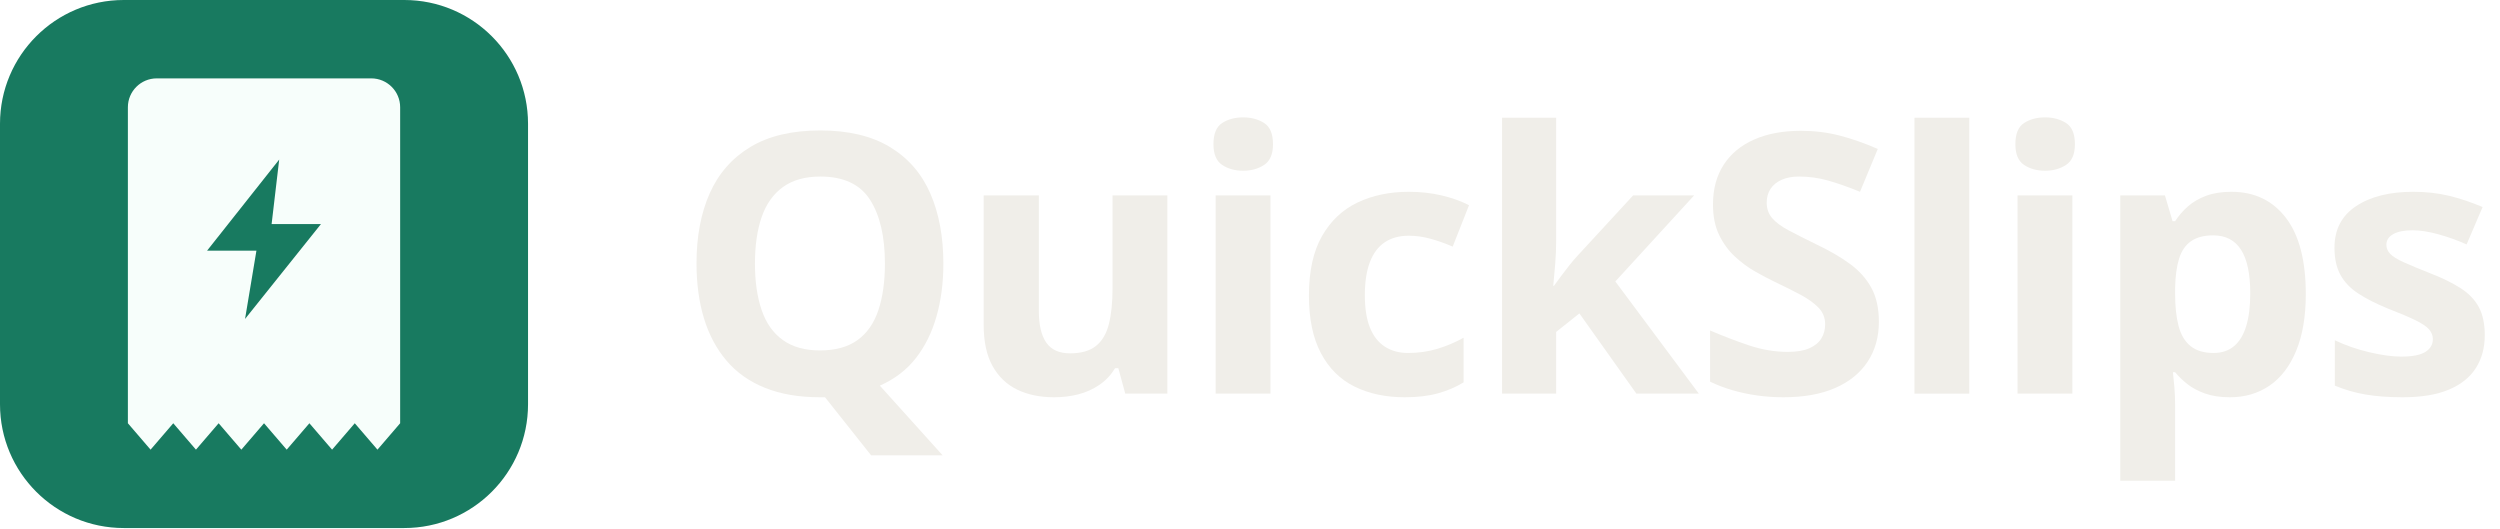
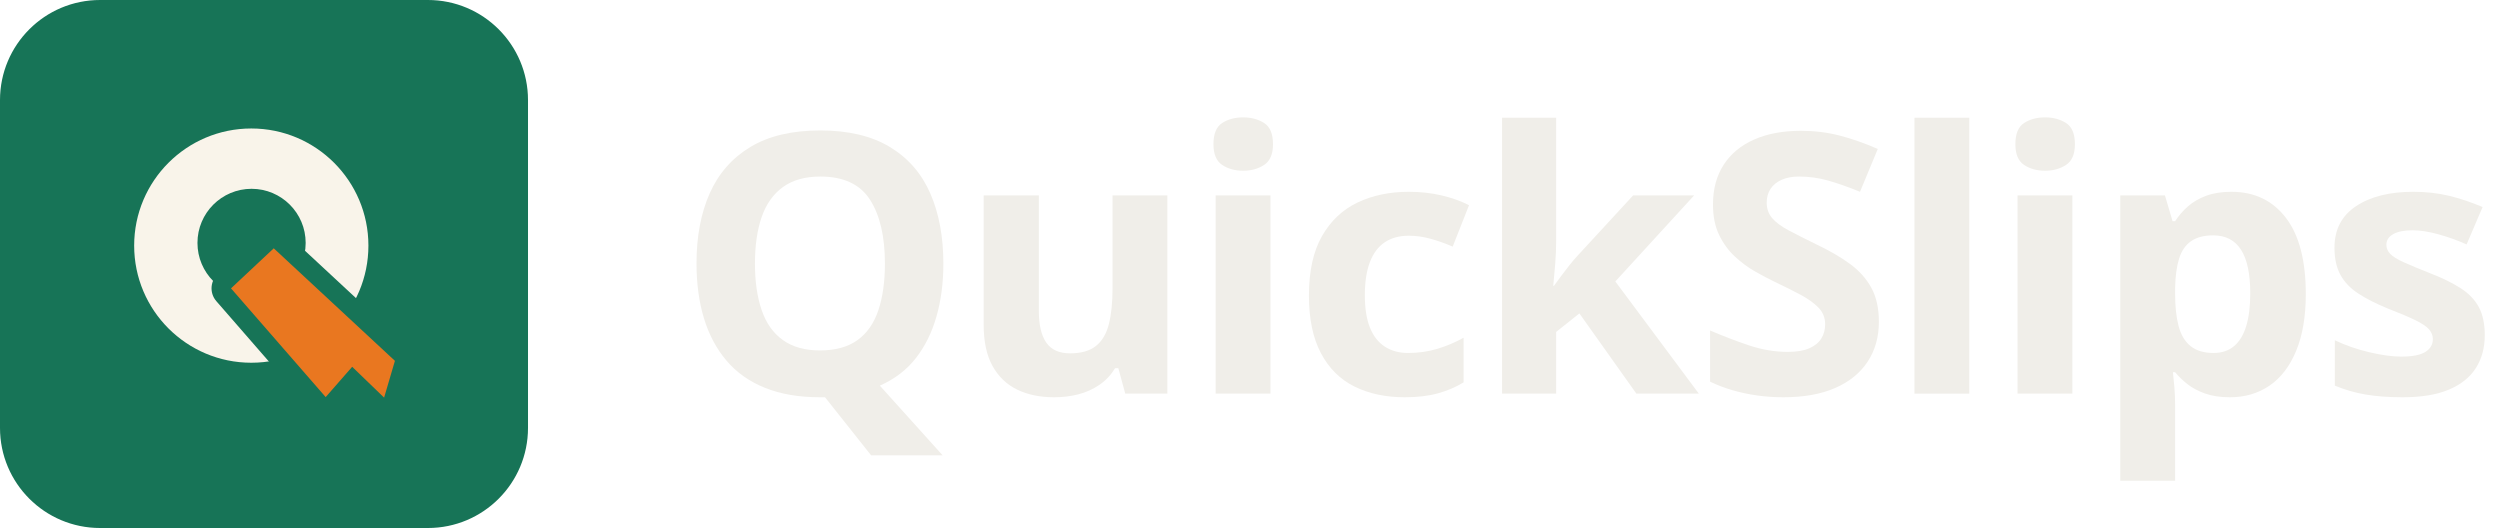
<svg xmlns="http://www.w3.org/2000/svg" xmlns:xlink="http://www.w3.org/1999/xlink" viewBox="0 0 303.01 64" width="303.01" height="64" role="img" aria-label="QuickSlips">
-   <rect width="64" height="64" rx="15" fill="#187a60" />
-   <path fill="#f7fefb" fill-rule="evenodd" d="M15.5 13A3.5 3.5 0 0 1 19 9.5H45A3.5 3.5 0 0 1 48.5 13V51.3L45.75 54.5L43 51.3L40.25 54.5L37.5 51.3L34.75 54.5L32 51.3L29.25 54.5L26.5 51.3L23.75 54.5L21 51.3L18.25 54.5L15.5 51.3ZM33.84 19.34 25.1 30.38 31.08 30.38 29.7 38.66 38.9 27.16 32.92 27.16Z" />
+   <g transform="scale(0.06557) translate(-24 -24)">
+     <rect x="24" y="24" width="976" height="976" rx="185" fill="#177457" />
+     <path fill="#f9f4ea" fill-rule="evenodd" d="M272 478a216.5 216.5 0 1 0 433 0a216.5 216.5 0 1 0-433 0ZM389 473a100 100 0 1 0 200 0a100 100 0 1 0-200 0Z" />
+     <polygon points="530,483 754,691 734,759 675,702 626,758 451,557" fill="#e97720" stroke="#177457" stroke-width="72" stroke-linejoin="round" paint-order="stroke" />
+   </g>
  <g fill="#f0eee9" transform="translate(82 47.71) scale(0.44 -0.44)">
    <use xlink:href="#gFF5279C971F063306476A83E416E90DB" x="0" y="0" />
    <use xlink:href="#gD1B1B0E6A201CBA566C82AC5BA124086" x="77.6" y="0" />
    <use xlink:href="#gDC6B905DDEC2908248B7F7183C452430" x="141.1" y="0" />
    <use xlink:href="#g8C6AEBF12D2F632C7D5E2043541347F0" x="169.5" y="0" />
    <use xlink:href="#gF4A663F72CF95995933963419186FBC2" x="219.6" y="0" />
    <use xlink:href="#g8ED4C9341F49E220200BBB10BCFA7A2" x="280.1" y="0" />
    <use xlink:href="#gAF66A7D39B338639138FEEB83DFDD159" x="333.7" y="0" />
    <use xlink:href="#gDC6B905DDEC2908248B7F7183C452430" x="362" y="0" />
    <use xlink:href="#gF68F3332E7193138EE35C60AE55D64E6" x="390.4" y="0" />
    <use xlink:href="#gC0E38ED52B1080B244C91EEFD7B05691" x="452.1" y="0" />
  </g>
  <defs>
    <symbol id="gFF5279C971F063306476A83E416E90DB" overflow="visible">
      <path d="M 0 0m 73.5 35.8q 0 -7.9 -1.9 -14.55q -1.9 -6.65 -5.7 -11.5q -3.8 -4.85 -9.9 -7.55l 17.3 -19.2h -19.7l -12.7 16q -0.3 0 -0.7 0q -0.4 0 -0.7 0q -8.7 0 -15.15 2.6q -6.45 2.6 -10.6 7.5q -4.15 4.9 -6.2 11.65q -2.05 6.75 -2.05 15.15q 0 11.1 3.65 19.3q 3.65 8.2 11.2 12.75q 7.55 4.55 19.25 4.55q 11.6 0 19.15 -4.55q 7.55 -4.55 11.15 -12.8q 3.6 -8.25 3.6 -19.35Z m -51.9 0q 0 -7.4 1.85 -12.8q 1.85 -5.4 5.85 -8.25q 4 -2.85 10.2 -2.85q 6.4 0 10.35 2.85q 3.95 2.85 5.75 8.25q 1.8 5.4 1.8 12.8q 0 11.2 -4.1 17.6q -4.1 6.4 -13.7 6.4q -6.3 0 -10.3 -2.9q -4 -2.9 -5.85 -8.25q -1.85 -5.35 -1.85 -12.85Z " />
    </symbol>
    <symbol id="gD1B1B0E6A201CBA566C82AC5BA124086" overflow="visible">
      <path d="M 0 0m 57.6 54.6v -54.6h -11.6l -1.9 7h -0.9q -1.7 -2.8 -4.35 -4.6q -2.65 -1.8 -5.8 -2.6q -3.15 -0.8 -6.65 -0.8q -5.8 0 -10.15 2.1q -4.35 2.1 -6.8 6.5q -2.45 4.4 -2.45 11.4v 35.6h 15.2v -31.8q 0 -5.8 2.05 -8.75q 2.05 -2.95 6.55 -2.95q 4.6 0 7.15 2.05q 2.55 2.05 3.55 6.05q 1 4 1 9.8v 25.6h 15.1Z " />
    </symbol>
    <symbol id="gDC6B905DDEC2908248B7F7183C452430" overflow="visible">
      <path d="M 0 0m 22.5 54.6v -54.6h -15.1v 54.6h 15.1Z m -7.5 21.5q 3.3 0 5.75 -1.55q 2.45 -1.55 2.45 -5.85q 0 -4.1 -2.45 -5.7q -2.45 -1.6 -5.75 -1.6q -3.4 0 -5.8 1.6q -2.4 1.6 -2.4 5.7q 0 4.3 2.4 5.85q 2.4 1.55 5.8 1.55Z " />
    </symbol>
    <symbol id="g8C6AEBF12D2F632C7D5E2043541347F0" overflow="visible">
      <path d="M 0 0m 31.1 -1q -7.9 0 -13.85 2.95q -5.95 2.95 -9.25 9.2q -3.3 6.25 -3.3 15.85q 0 10.1 3.6 16.4q 3.6 6.3 9.8 9.25q 6.2 2.95 14.1 2.95q 4.8 0 9.05 -1q 4.25 -1 7.55 -2.7l -4.5 -11.4q -3 1.3 -6.05 2.15q -3.05 0.85 -6.05 0.85q -3.9 0 -6.6 -1.8q -2.7 -1.8 -4.1 -5.45q -1.4 -3.65 -1.4 -9.15q 0 -5.4 1.4 -8.9q 1.4 -3.5 4.1 -5.25q 2.7 -1.75 6.4 -1.75q 4.3 0 8.1 1.15q 3.8 1.15 7.2 3.05v -12.3q -3.1 -1.9 -7 -3q -3.9 -1.1 -9.2 -1.1Z " />
    </symbol>
    <symbol id="gF4A663F72CF95995933963419186FBC2" overflow="visible">
      <path d="M 0 0m 22.7 42q 0 -3.1 -0.25 -6.15q -0.25 -3.05 -0.55 -6.15h 0.2q 1 1.4 2.05 2.8q 1.05 1.4 2.15 2.8q 1.1 1.4 2.3 2.7l 15.3 16.6h 16.8l -21.7 -23.7l 23 -30.9h -17.2l -15.7 22.1l -6.4 -5.1v -17h -14.9v 76h 14.9v -34Z " />
    </symbol>
    <symbol id="g8ED4C9341F49E220200BBB10BCFA7A2" overflow="visible">
      <path d="M 0 0m 51.1 19.8q 0 -6.3 -3.1 -11q -3.1 -4.7 -8.95 -7.25q -5.85 -2.55 -14.25 -2.55q -3.7 0 -7.25 0.5q -3.55 0.5 -6.8 1.45q -3.25 0.95 -6.15 2.35v 14.1q 5.1 -2.2 10.55 -4.05q 5.45 -1.85 10.85 -1.85q 3.7 0 5.95 1q 2.25 1 3.3 2.7q 1.05 1.7 1.05 3.9q 0 2.7 -1.85 4.6q -1.85 1.9 -4.95 3.55q -3.1 1.65 -7.1 3.55q -2.5 1.2 -5.4 2.85q -2.9 1.65 -5.55 4.1q -2.65 2.45 -4.35 5.95q -1.7 3.5 -1.7 8.4q 0 6.4 2.95 10.95q 2.95 4.55 8.4 6.95q 5.45 2.4 12.85 2.4q 5.6 0 10.65 -1.3q 5.05 -1.3 10.55 -3.7l -4.9 -11.8q -4.9 2 -8.8 3.1q -3.9 1.1 -8 1.1q -2.8 0 -4.8 -0.9q -2 -0.9 -3.05 -2.5q -1.05 -1.6 -1.05 -3.8q 0 -2.5 1.5 -4.25q 1.5 -1.75 4.5 -3.35q 3 -1.6 7.5 -3.8q 5.5 -2.6 9.35 -5.4q 3.85 -2.8 5.95 -6.6q 2.1 -3.8 2.1 -9.4Z " />
    </symbol>
    <symbol id="gAF66A7D39B338639138FEEB83DFDD159" overflow="visible">
      <path d="M 0 0m 22.4 0h -15.1v 76h 15.1v -76Z " />
    </symbol>
    <symbol id="gF68F3332E7193138EE35C60AE55D64E6" overflow="visible">
      <path d="M 0 0m 37.9 55.6q 9.5 0 15 -7.15q 5.5 -7.15 5.5 -21.05q 0 -9.2 -2.65 -15.6q -2.65 -6.4 -7.35 -9.6q -4.7 -3.2 -10.9 -3.2q -4 0 -6.9 1.05q -2.9 1.05 -4.85 2.6q -1.95 1.55 -3.35 3.25h -0.6q 0.2 -1.8 0.4 -4.15q 0.2 -2.35 0.2 -4.85v -20.9h -15.1v 78.6h 12.3l 2.1 -7.1h 0.7q 1.5 2.3 3.55 4.1q 2.05 1.8 5 2.9q 2.95 1.1 6.95 1.1Z m -5 -12q -3.8 0 -6.1 -1.6q -2.3 -1.6 -3.3 -4.8q -1 -3.2 -1.1 -8.1v -1.6q 0 -5.2 0.95 -8.85q 0.95 -3.65 3.3 -5.55q 2.35 -1.9 6.35 -1.9q 3.4 0 5.65 1.9q 2.25 1.9 3.35 5.55q 1.1 3.65 1.1 8.95q 0 8.1 -2.55 12.05q -2.55 3.95 -7.65 3.95Z " />
    </symbol>
    <symbol id="gC0E38ED52B1080B244C91EEFD7B05691" overflow="visible">
      <path d="M 0 0m 46 16.1q 0 -5.2 -2.45 -9.05q -2.45 -3.85 -7.45 -5.95q -5 -2.1 -12.7 -2.1q -5.8 0 -10.2 0.75q -4.4 0.75 -8.5 2.45v 12.5q 4.4 -2.1 9.5 -3.3q 5.1 -1.2 8.8 -1.2q 4.6 0 6.65 1.3q 2.05 1.3 2.05 3.5q 0 1.5 -1.05 2.7q -1.05 1.2 -3.7 2.5q -2.65 1.3 -7.55 3.2q -4.9 2 -8.2 4.15q -3.3 2.15 -4.95 5.15q -1.65 3 -1.65 7.5q 0 7.5 5.95 11.45q 5.95 3.95 15.75 3.95q 5.3 0 9.85 -1.1q 4.55 -1.1 9.25 -3.1l -4.4 -10.3q -3.8 1.7 -7.8 2.8q -4 1.1 -7.1 1.1q -3.4 0 -5.3 -1.05q -1.9 -1.05 -1.9 -2.95q 0 -1.4 1.05 -2.5q 1.05 -1.1 3.7 -2.3q 2.65 -1.2 7.45 -3.1q 4.9 -1.9 8.25 -4.05q 3.35 -2.15 5 -5.2q 1.65 -3.05 1.65 -7.75Z " />
    </symbol>
  </defs>
</svg>
